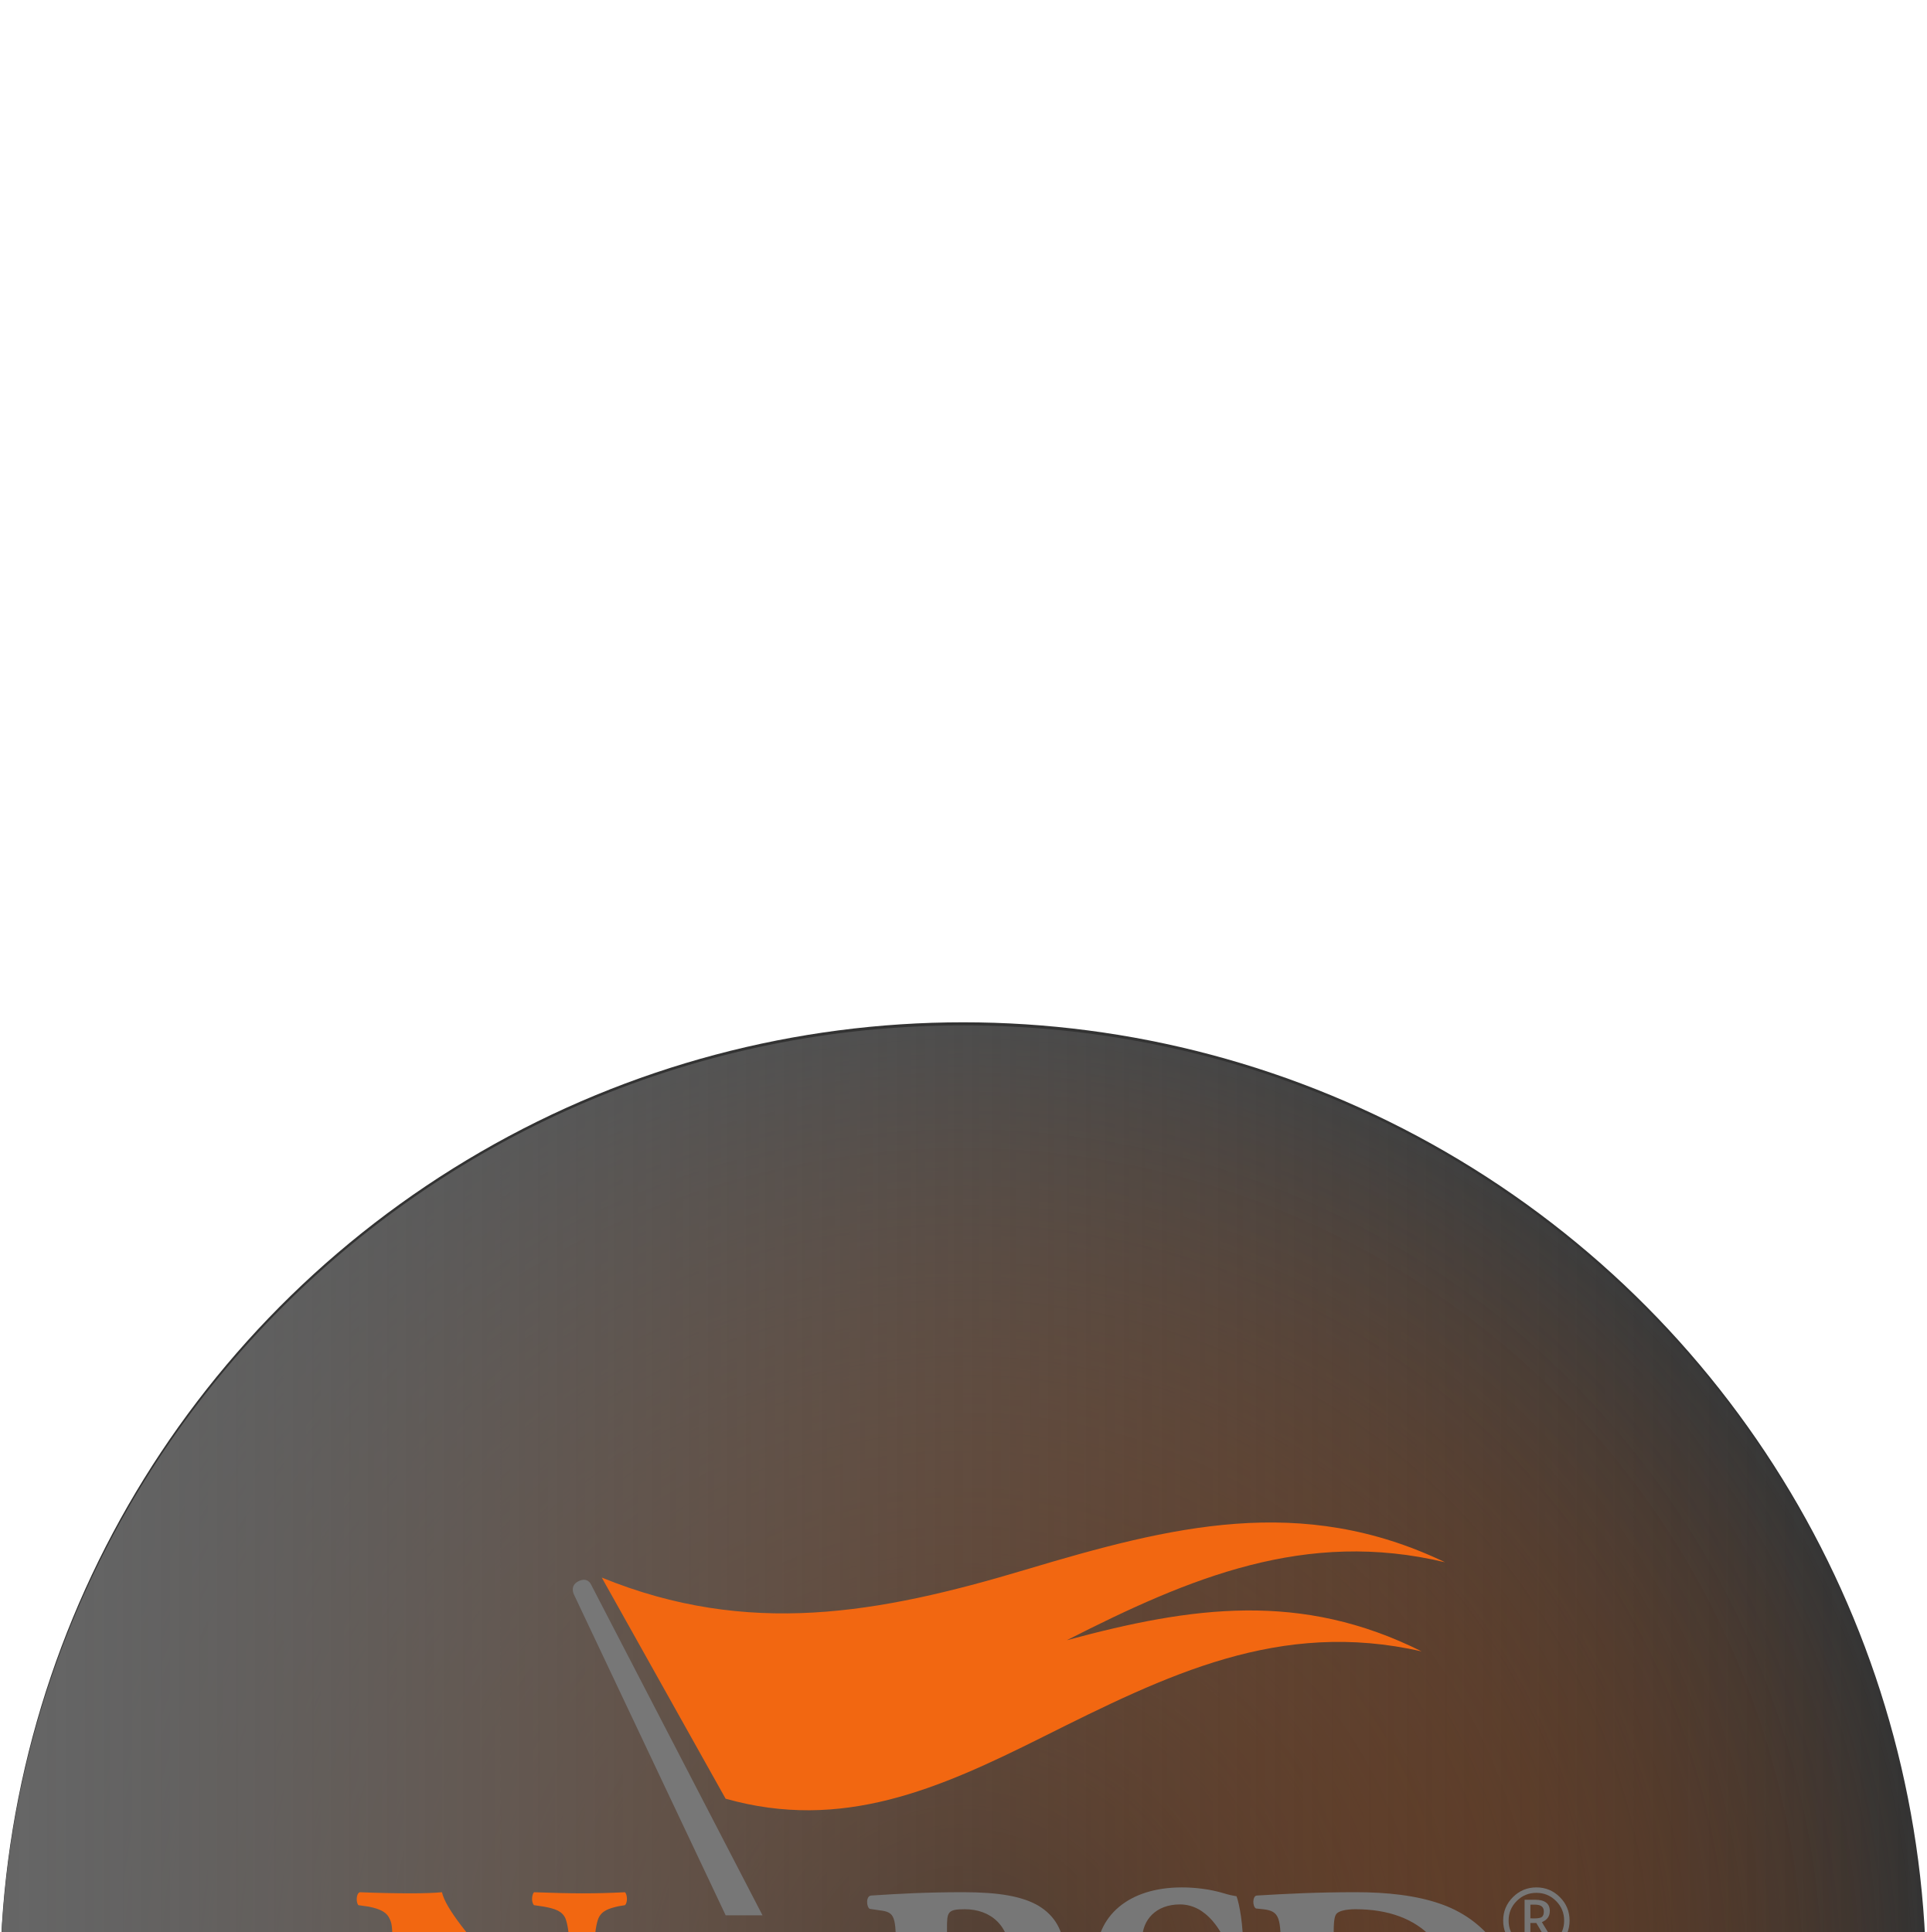
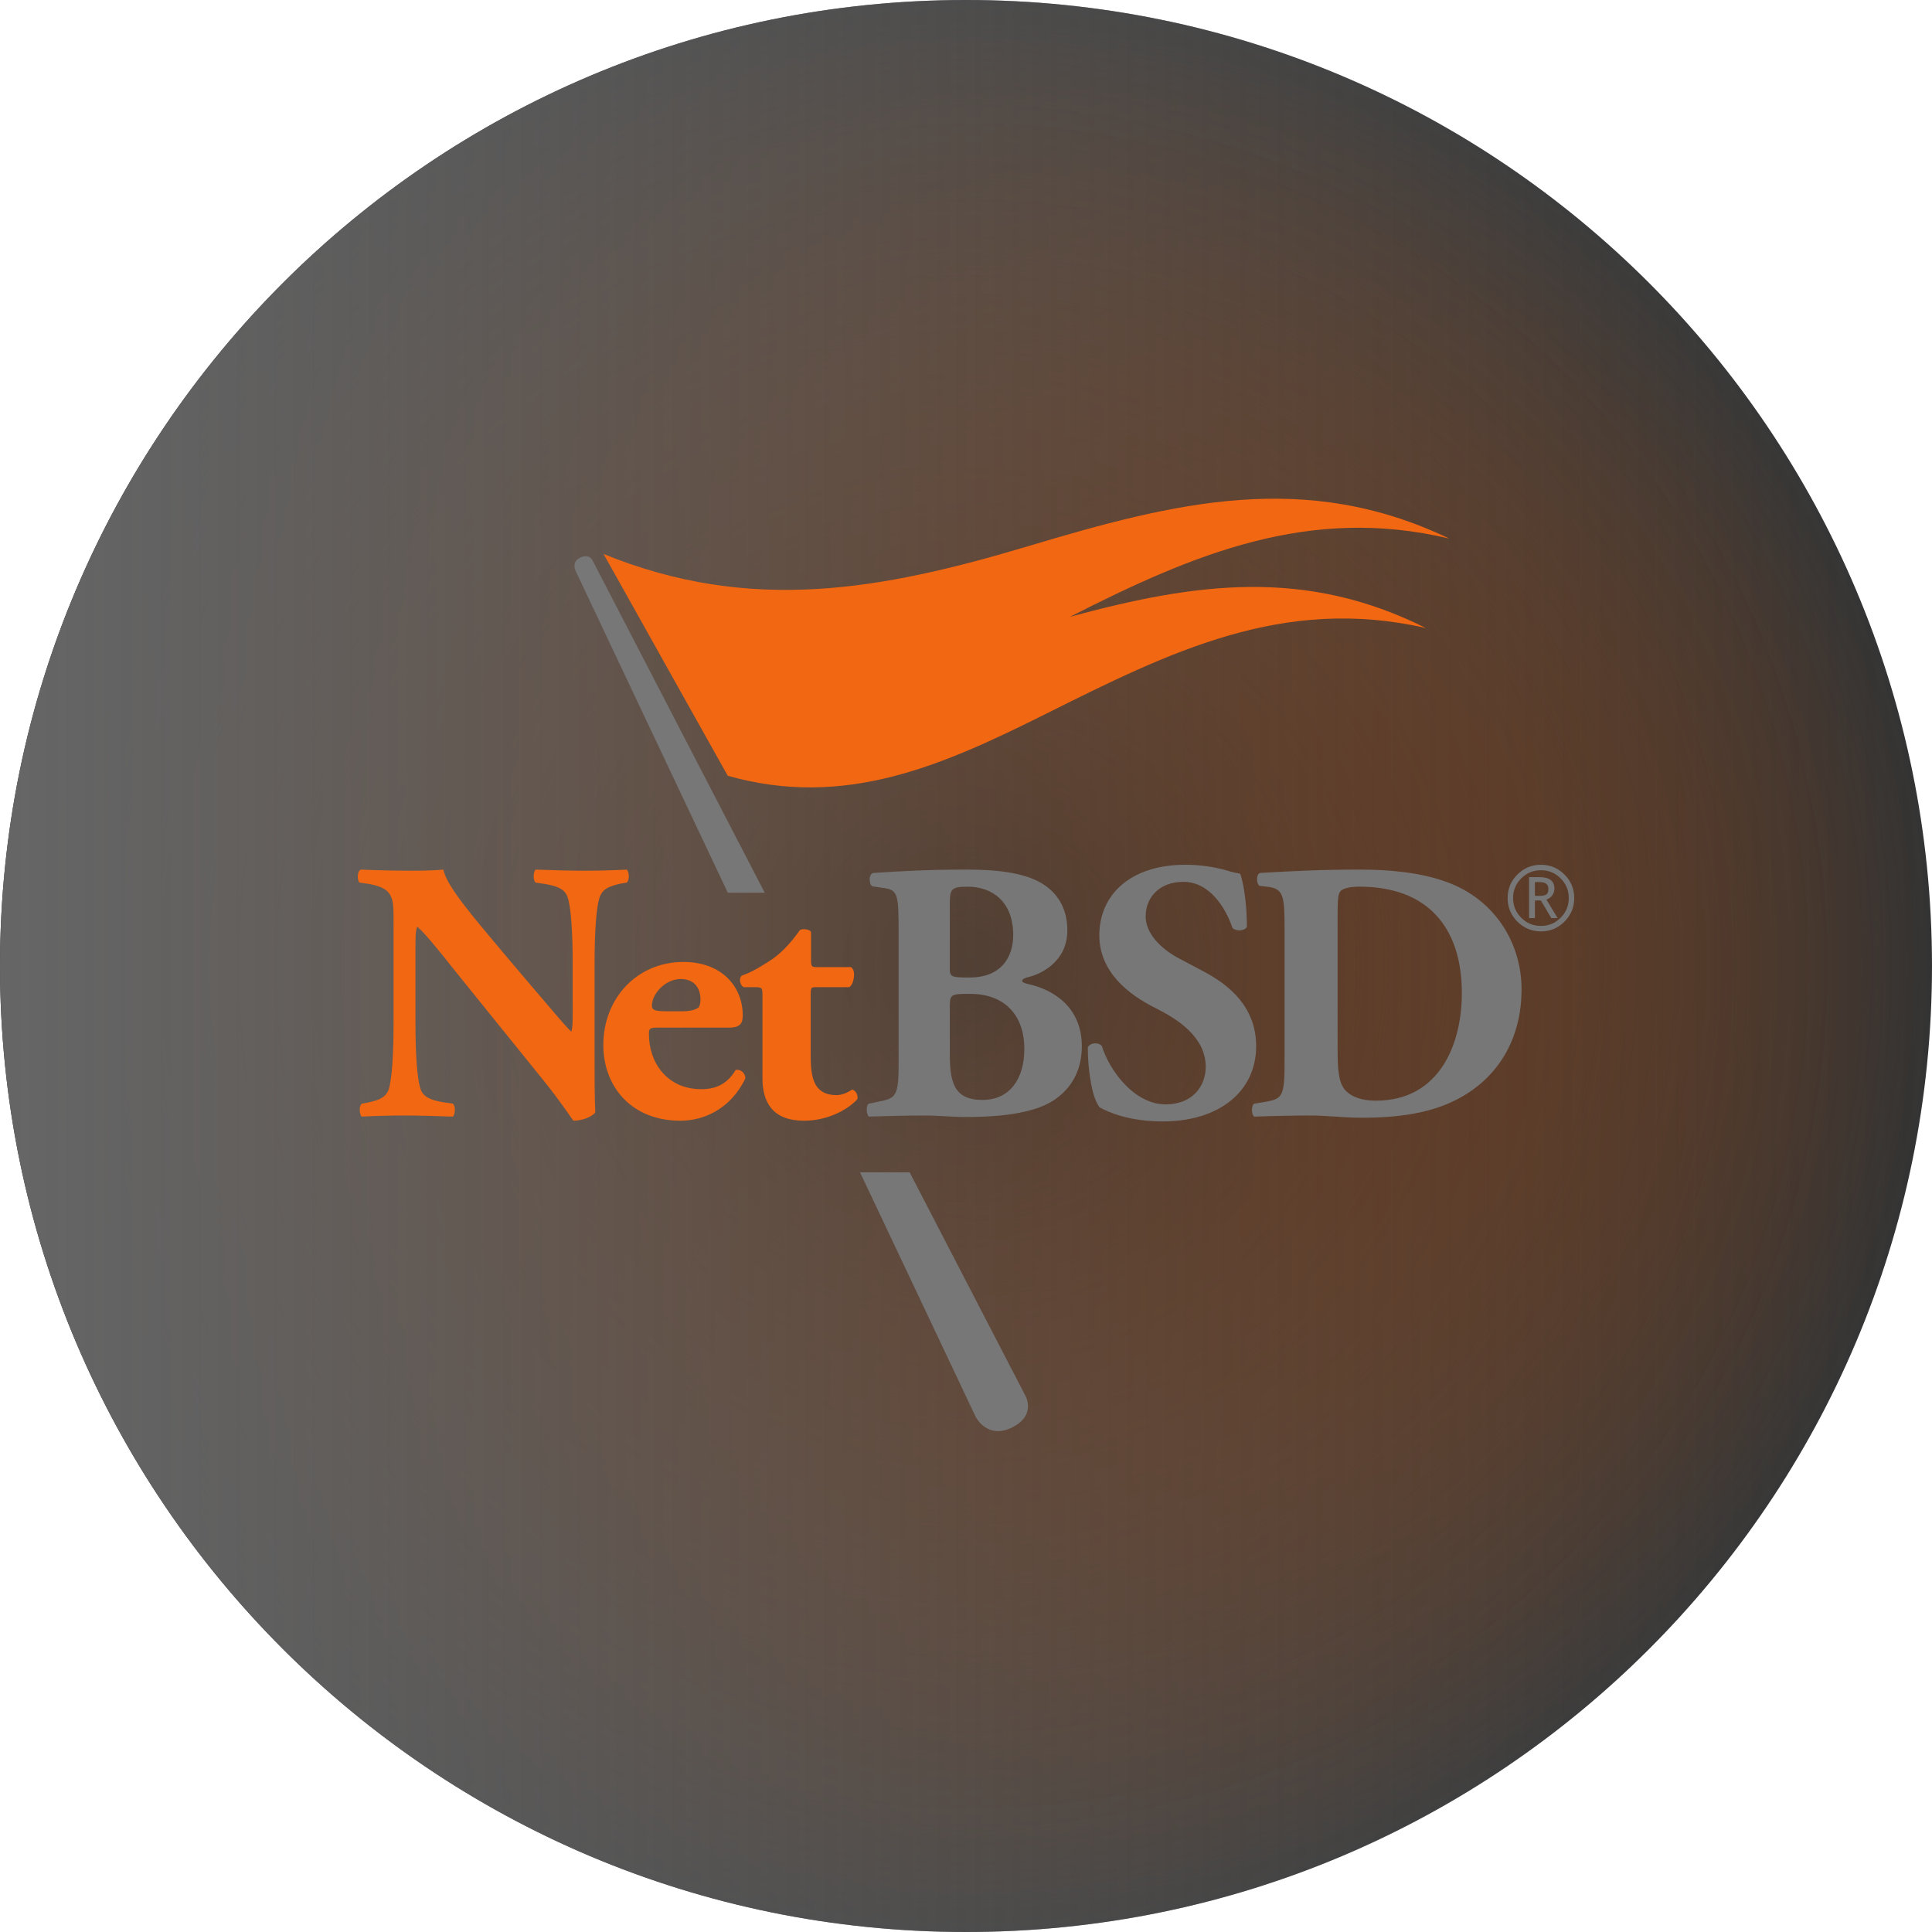
- <svg xmlns="http://www.w3.org/2000/svg" xmlns:ns1="http://www.openswatchbook.org/uri/2009/osb" xmlns:xlink="http://www.w3.org/1999/xlink" id="svg3004" version="1.1" width="100%" height="100%" xml:space="preserve">
+ <svg xmlns="http://www.w3.org/2000/svg" xmlns:ns1="http://www.openswatchbook.org/uri/2009/osb" xmlns:xlink="http://www.w3.org/1999/xlink" id="svg3004" version="1.1" width="270" height="270" xml:space="preserve">
  <defs id="defs3008">
    <linearGradient id="linearGradient3787">
      <stop style="stop-color:#000000;stop-opacity:1;" offset="0" id="stop3789" />
      <stop style="stop-color:#000000;stop-opacity:0;" offset="1" id="stop3791" />
    </linearGradient>
    <linearGradient id="linearGradient5303">
      <stop style="stop-color:#f26711;stop-opacity:1;" offset="0" id="stop5305" />
      <stop style="stop-color:#f26711;stop-opacity:0;" offset="1" id="stop5307" />
    </linearGradient>
    <linearGradient id="linearGradient5267">
      <stop style="stop-color:#666666;stop-opacity:1;" offset="0" id="stop5269" />
      <stop style="stop-color:#666666;stop-opacity:0;" offset="1" id="stop5271" />
    </linearGradient>
    <linearGradient id="linearGradient5251" ns1:paint="solid">
      <stop style="stop-color:#666666;stop-opacity:1;" offset="0" id="stop5253" />
    </linearGradient>
    <radialGradient xlink:href="#linearGradient3787-8" id="radialGradient3795-9" cx="-318.889" cy="-292.917" fx="-318.889" fy="-292.917" r="125.556" gradientTransform="matrix(1,0,0,1.061947,0,18.14526)" gradientUnits="userSpaceOnUse" />
    <linearGradient id="linearGradient3787-8">
      <stop style="stop-color:#000000;stop-opacity:1;" offset="0" id="stop3789-9" />
      <stop style="stop-color:#000000;stop-opacity:0;" offset="1" id="stop3791-4" />
    </linearGradient>
    <radialGradient r="125.556" fy="-292.917" fx="-318.889" cy="-292.917" cx="-318.889" gradientTransform="matrix(1,0,0,1.061947,0,18.14526)" gradientUnits="userSpaceOnUse" id="radialGradient3812" xlink:href="#linearGradient3787-8" />
    <radialGradient xlink:href="#linearGradient5303" id="radialGradient3847" gradientUnits="userSpaceOnUse" gradientTransform="matrix(1,0,0,0.9338842,0,-24.21576)" cx="-163.148" cy="-366.263" fx="-163.148" fy="-366.263" r="144.094" />
    <radialGradient xlink:href="#linearGradient3787" id="radialGradient3849" gradientUnits="userSpaceOnUse" gradientTransform="matrix(1,0,0,1.061947,0,18.14526)" cx="-318.889" cy="-292.917" fx="-318.889" fy="-292.917" r="125.556" />
    <linearGradient xlink:href="#linearGradient5267" id="linearGradient3851" gradientUnits="userSpaceOnUse" x1="-395.365" y1="-212.642" x2="4.763" y2="-212.642" />
    <linearGradient xlink:href="#linearGradient5267" id="linearGradient7048" gradientUnits="userSpaceOnUse" x1="-395.365" y1="-212.642" x2="4.763" y2="-212.642" />
    <radialGradient xlink:href="#linearGradient3787" id="radialGradient7050" gradientUnits="userSpaceOnUse" gradientTransform="matrix(1,0,0,1.061947,0,18.14526)" cx="-318.889" cy="-292.917" fx="-318.889" fy="-292.917" r="125.556" />
    <radialGradient xlink:href="#linearGradient5303" id="radialGradient7052" gradientUnits="userSpaceOnUse" gradientTransform="matrix(1,0,0,0.9338842,0,-24.21576)" cx="-163.148" cy="-366.263" fx="-163.148" fy="-366.263" r="144.094" />
    <radialGradient xlink:href="#linearGradient5303" id="radialGradient7070" gradientUnits="userSpaceOnUse" gradientTransform="matrix(1,0,0,0.9338842,0,-24.21576)" cx="-163.148" cy="-366.263" fx="-163.148" fy="-366.263" r="144.094" />
    <radialGradient xlink:href="#linearGradient3787" id="radialGradient7072" gradientUnits="userSpaceOnUse" gradientTransform="matrix(1,0,0,1.061947,0,18.14526)" cx="-318.889" cy="-292.917" fx="-318.889" fy="-292.917" r="125.556" />
    <linearGradient xlink:href="#linearGradient5267" id="linearGradient7074" gradientUnits="userSpaceOnUse" x1="-395.365" y1="-212.642" x2="4.763" y2="-212.642" />
  </defs>
-   <g id="g3012" transform="matrix(1.25,0,0,-1.25,0,413.75)">
-     <g id="g5715">
-       <path transform="matrix(1.08777,0,0,-1.008,253.295,-232.38)" d="m -34.286,-337.679 a 99.286,107.143 0 1 1 -198.571,0 99.286,107.143 0 1 1 198.571,0 z" id="path3219" style="fill:#333333;fill-opacity:1;fill-rule:nonzero;stroke:none" />
+   <g id="g3012" transform="matrix(1.25,0,0,-1.25,0,-368.6122)">
+     <g id="g5715" transform="translate(4.1575608e-6,-510.8897)">
+       <path transform="matrix(1.08777,0,0,-1.008,253.295,-232.38)" d="m -34.286,-337.679 c 0,59.173 -44.452,107.143 -99.286,107.143 -54.834,0 -99.286,-47.969 -99.286,-107.143 0,-59.173 44.452,-107.143 99.286,-107.143 54.834,0 99.286,47.969 99.286,107.143 z" id="path3219" style="fill:#333333;fill-opacity:1;fill-rule:nonzero;stroke:none" />
      <g transform="translate(4.7457563e-6,2.9860824e-6)" id="g7054">
        <path style="fill:url(#radialGradient7070);fill-opacity:1;fill-rule:evenodd;stroke:none" id="path5275" d="m -19.054,-366.263 c 0,74.319 -64.513,134.567 -144.094,134.567 -79.581,0 -144.094,-60.248 -144.094,-134.567 0,-74.319 64.513,-134.567 144.094,-134.567 79.581,0 144.094,60.248 144.094,134.567 z" transform="matrix(0,0.7495107,0.8025735,0,401.9529,230.281)" />
        <path style="opacity:0.75;fill:url(#radialGradient7072);fill-opacity:1;fill-rule:evenodd;stroke:none" id="path5277" d="m -193.333,-292.917 c 0,73.638 -56.213,133.333 -125.556,133.333 -69.342,0 -125.556,-59.695 -125.556,-133.333 0,-73.638 56.213,-133.333 125.556,-133.333 69.342,0 125.556,59.695 125.556,133.333 z" transform="matrix(0,0.860177,0.81,0,345.2625,382.3009)" />
        <path style="fill:url(#linearGradient7074);fill-opacity:1;fill-rule:evenodd;stroke:none" id="path3806" d="m 4.763,-212.642 c 0,102.6 -89.572,185.774 -200.064,185.774 -110.493,0 -200.064,-83.174 -200.064,-185.774 0,-102.6 89.572,-185.774 200.064,-185.774 110.493,0 200.064,83.174 200.064,185.774 z" transform="matrix(0.5398262,0,0,-0.5813513,213.4286,-15.61974)" />
        <g id="g3014" transform="matrix(0.03148026,0,0,0.0314803,40.00529,56.00854)">
          <path d="m 834,3091.06 c 0,0 -12.27,28.54 -46.871,9.44 -28.77,-15.96 -13.809,-45.43 -13.809,-45.43 l 540.69,-1143.34 131.16,0 -611.182,1179.33" style="fill:#777777;fill-opacity:1;fill-rule:nonzero;stroke:none" id="path3016" />
          <path d="m 2368.8,129.32 -409.04,789.41 -176.15,0 410.89,-868.808 c 0,0 41.41,-81.773 130.26,-36.57 88.82,45.199 44.06,115.968 44.06,115.968" style="fill:#777777;fill-opacity:1;fill-rule:nonzero;stroke:none" id="path3018" />
          <path d="m 3876.46,3169.4 c -512.64,246.04 -976.45,128.54 -1495.2,-26.7 -522.23,-156.2 -986.75,-240.74 -1508.58,-27.83 56.851,-101.58 85.308,-152.36 142.19,-253.86 52.22,-93.37 104.51,-186.73 156.75,-280.06 56.87,-101.56 85.3,-152.3 142.18,-253.84 415.48,-117.43 759.56,34.86 1128.77,219.44 443.36,221.52 843.83,420.81 1350.39,305.34 -428.09,214.37 -816.17,161.24 -1263.79,39.8 438.24,223.1 850.84,396.62 1347.29,277.71" style="fill:#f26711;fill-opacity:1;fill-rule:nonzero;stroke:none" id="path3020" />
          <path d="m 840.762,1344.47 c 0,-85.64 0,-168.57 2.629,-212.09 -9.2,-15.74 -46.082,-30.3 -77.68,-30.3 -1.332,0 -44.801,67.2 -106.691,143.63 l -304.25,376.73 c -75.051,94.85 -119.84,148.83 -143.551,168.6 -6.571,-13.15 -6.571,-35.53 -6.571,-84.28 l 0,-255.59 c 0,-106.7 5.25,-205.46 19.75,-241.06 11.864,-27.64 42.141,-35.55 76.383,-42.1 l 36.879,-5.3 c 10.52,-10.56 7.899,-38.24 0,-46.07 -71.121,2.57 -123.801,3.95 -176.48,3.95 -48.731,0 -97.45,-1.38 -147.489,-3.95 -7.91,7.83 -10.543,35.51 0,46.07 l 22.379,3.96 c 35.559,7.91 60.57,15.8 72.418,43.44 13.172,35.6 18.453,134.36 18.453,241.06 l 0,334.61 c 0,72.42 0,93.48 -9.222,111.93 -9.231,22.4 -28.981,35.59 -75.078,44.79 l -36.859,5.29 c -9.223,10.54 -7.91,42.15 5.25,46.08 61.91,-2.57 127.75,-3.93 181.77,-3.93 44.769,0 82.969,1.32 110.629,3.94 13.191,-59.27 98.789,-159.35 217.308,-300.33 l 110.633,-130.42 c 59.277,-68.5 96.149,-114.56 126.457,-144.9 5.262,13.2 5.262,35.62 5.262,59.28 l 0,181.81 c 0,106.68 -5.262,205.48 -19.77,241.1 -11.859,27.62 -40.82,35.49 -76.379,42.08 l -35.57,5.29 c -10.519,10.54 -7.891,38.19 0,46.08 71.141,-2.57 122.5,-3.93 176.5,-3.93 48.707,0 96.141,1.32 147.508,3.94 7.91,-7.9 10.519,-35.55 0,-46.11 l -23.707,-3.93 c -34.231,-7.93 -59.274,-15.8 -71.141,-43.49 -14.461,-35.55 -19.75,-134.35 -19.75,-241.07 l 0,-314.83" style="fill:#f26711;fill-opacity:1;fill-rule:nonzero;stroke:none" id="path3022" />
          <path d="m 1153.67,1490.7 c 18.47,0 39.51,2.67 54.03,11.84 6.58,4.03 9.18,17.21 9.18,30.28 0,43.49 -25,72.49 -69.78,72.49 -55.33,0 -102.73,-52.69 -102.73,-94.82 0,-18.48 18.42,-19.79 60.58,-19.79 l 48.72,0 z m -86.9,-57.95 c -30.29,0 -32.94,-2.61 -32.94,-23.69 0,-98.82 63.23,-194.97 185.7,-194.97 36.89,0 86.94,7.87 122.49,68.49 14.49,2.62 34.25,-7.91 34.25,-30.26 -54.01,-111.99 -151.46,-150.24 -230.49,-150.24 -177.8,0 -273.928,125.19 -273.928,268.77 0,165.98 119.847,295.09 284.468,295.09 136.96,0 210.72,-88.26 210.72,-189.73 0,-25.02 -6.58,-43.46 -47.39,-43.46 l -252.88,0" style="fill:#f26711;fill-opacity:1;fill-rule:nonzero;stroke:none" id="path3024" />
          <path d="m 1626.73,1576.31 c -17.11,0 -18.43,-1.28 -18.43,-30.3 l 0,-197.53 c 0,-73.81 0,-155.49 92.19,-155.49 18.44,0 39.5,9.21 55.33,19.74 13.14,-3.92 21.05,-18.4 18.4,-34.22 -36.87,-39.5 -107.98,-76.43 -189.63,-76.43 -109.33,0 -147.51,63.25 -147.51,150.24 l 0,293.69 c 0,27.7 -1.32,30.3 -25.03,30.3 l -40.81,0 c -14.5,5.37 -18.45,31.64 -7.92,40.89 40.82,14.44 77.7,38.19 109.32,59.24 23.7,17.11 56.64,44.75 97.46,102.8 9.2,5.23 32.93,3.88 39.52,-6.62 l 0,-98.81 c 0,-25.01 1.32,-26.33 25.02,-26.33 l 117.23,0 c 6.58,-5.25 10.52,-13.2 10.52,-25.04 0,-14.49 -3.94,-38.16 -17.11,-46.13 l -118.56,0" style="fill:#f26711;fill-opacity:1;fill-rule:nonzero;stroke:none" id="path3026" />
          <path d="m 2102.36,1343.19 c 0,-102.76 13.18,-167.29 115.93,-167.29 97.46,0 148.81,75.06 148.81,181.78 0,114.61 -65.86,194.94 -192.27,194.94 -72.46,0 -72.46,-1.3 -72.46,-54.03 l 0,-155.38 -0.01,-0.02 z m 0,304.29 c 0,-34.28 1.34,-36.86 69.82,-36.86 113.26,0 155.41,72.4 155.41,151.45 0,114.6 -71.13,171.25 -162.01,171.25 -61.88,0 -63.22,-10.58 -63.22,-68.52 l 0,-217.32 z m -181.76,127.79 c 0,133.01 -2.63,147.47 -57.94,154.1 l -35.57,5.3 c -11.85,6.59 -14.49,46.09 5.28,47.41 100.1,6.57 196.24,11.87 327.97,11.87 126.41,0 210.74,-14.52 268.65,-48.78 56.64,-34.24 90.86,-89.59 90.86,-167.26 0,-110.68 -93.49,-154.14 -134.31,-164.71 -13.19,-2.58 -26.37,-7.89 -26.37,-14.47 0,-3.94 6.62,-7.86 18.48,-10.54 104.04,-22.41 192.26,-90.84 193.59,-218.6 1.33,-121.21 -71.11,-192.36 -154.06,-221.37 -83.01,-28.97 -181.76,-32.92 -262.11,-32.92 -47.4,0 -97.45,5.32 -135.66,5.32 -64.56,0 -129.09,-1.37 -204.14,-3.98 -10.52,7.89 -10.52,42.12 0,46.07 l 38.2,7.92 c 59.25,11.84 67.16,21.07 67.16,139.63 l 0,465.01" style="fill:#777777;fill-opacity:1;fill-rule:nonzero;stroke:none" id="path3028" />
          <path d="m 2858.47,1099.5 c -121.14,0 -196.23,34.25 -223.87,50.03 -25.02,28.98 -42.13,123.82 -42.13,213.41 9.2,17.1 39.51,18.45 50.04,3.96 26.33,-85.62 114.55,-206.8 226.52,-206.8 97.44,0 142.25,67.17 142.25,133.01 0,106.69 -100.08,169.92 -179.12,209.43 -94.83,47.48 -197.56,126.46 -198.85,256.91 0,148.83 114.59,251.62 305.55,251.62 43.45,0 97.44,-5.3 150.15,-21.13 17.11,-5.26 28.95,-7.86 44.77,-10.51 10.49,-28.98 23.71,-100.12 23.71,-188.39 -6.6,-15.77 -39.53,-17.11 -51.37,-3.99 -22.4,67.23 -79.06,163.4 -173.88,163.4 -86.9,0 -134.3,-56.67 -134.3,-122.49 0,-60.62 53.94,-115.91 119.8,-150.17 l 86.96,-46.15 c 81.64,-43.46 185.7,-119.84 185.7,-264.74 0,-162.04 -133.07,-267.4 -331.93,-267.4" style="fill:#777777;fill-opacity:1;fill-rule:nonzero;stroke:none" id="path3030" />
          <path d="m 3479.68,1359.03 c 0,-72.49 2.65,-119.89 26.33,-147.57 23.75,-26.36 61.91,-38.2 109.33,-38.2 227.83,0 305.55,202.81 305.55,382 0,237.12 -125.12,378.06 -363.52,378.06 -35.5,0 -60.58,-6.59 -68.47,-17.17 -7.91,-10.51 -9.22,-35.53 -9.22,-76.34 l 0,-480.8 0,0.02 z m -188.32,417.55 c 0,125.13 -2.64,150.15 -63.23,156.74 l -25.01,2.61 c -13.15,6.59 -13.15,44.83 2.65,46.15 110.63,6.57 213.34,11.87 352.97,11.87 107.99,0 215.96,-10.62 306.86,-43.5 172.55,-61.9 267.34,-217.34 267.34,-381.97 0,-176.55 -84.28,-318.84 -235.72,-393.9 -89.55,-44.82 -197.58,-61.88 -333.23,-61.88 -61.87,0 -127.79,7.92 -175.17,7.92 -63.24,0 -130.41,-1.37 -205.45,-3.98 -10.53,7.89 -10.53,39.49 0,46.07 l 40.82,6.59 c 59.26,10.52 67.17,19.74 67.17,140.96 l 0,466.32" style="fill:#777777;fill-opacity:1;fill-rule:nonzero;stroke:none" id="path3032" />
          <path d="m 4083.45,1892.85 c 0,32.61 11.57,60.48 34.72,83.57 23.14,23.09 51.04,34.65 83.65,34.65 32.6,0 60.47,-11.56 83.56,-34.65 23.07,-23.09 34.62,-50.96 34.62,-83.57 0,-32.64 -11.55,-60.51 -34.62,-83.67 -23.09,-23.14 -50.96,-34.72 -83.56,-34.72 -32.61,0 -60.51,11.58 -83.65,34.72 -23.15,23.16 -34.72,51.03 -34.72,83.67 z m 217.17,0 c 0,27.32 -9.62,50.62 -28.9,69.91 -19.28,19.27 -42.56,28.92 -69.9,28.92 -27.32,0 -50.66,-9.65 -69.99,-28.92 -19.34,-19.29 -29,-42.59 -29,-69.91 0,-27.33 9.66,-50.66 29,-70 19.33,-19.3 42.67,-28.99 69.99,-28.99 27.34,0 50.62,9.69 69.9,28.99 19.28,19.34 28.9,42.67 28.9,70 z m -62.07,-71.19 -37.09,62.7 -21.06,0 0,-62.7 -20.68,0 0,145.43 37.32,0 c 35.02,0 52.52,-13.43 52.52,-40.25 0,-18.66 -9.42,-31.86 -28.26,-39.55 l 39.88,-65.63 -22.63,0 z m -58.15,127.82 0,-48.62 c 1.74,-0.24 6.28,-0.33 13.6,-0.33 13.5,0 22.59,1.72 27.24,5.18 4.66,3.47 6.99,10.07 6.99,19.83 0,16.08 -10.48,24.12 -31.42,24.12 l -8.2,0 -8.21,-0.18" style="fill:#777777;fill-opacity:1;fill-rule:nonzero;stroke:none" id="path3034" />
        </g>
      </g>
    </g>
  </g>
</svg>
